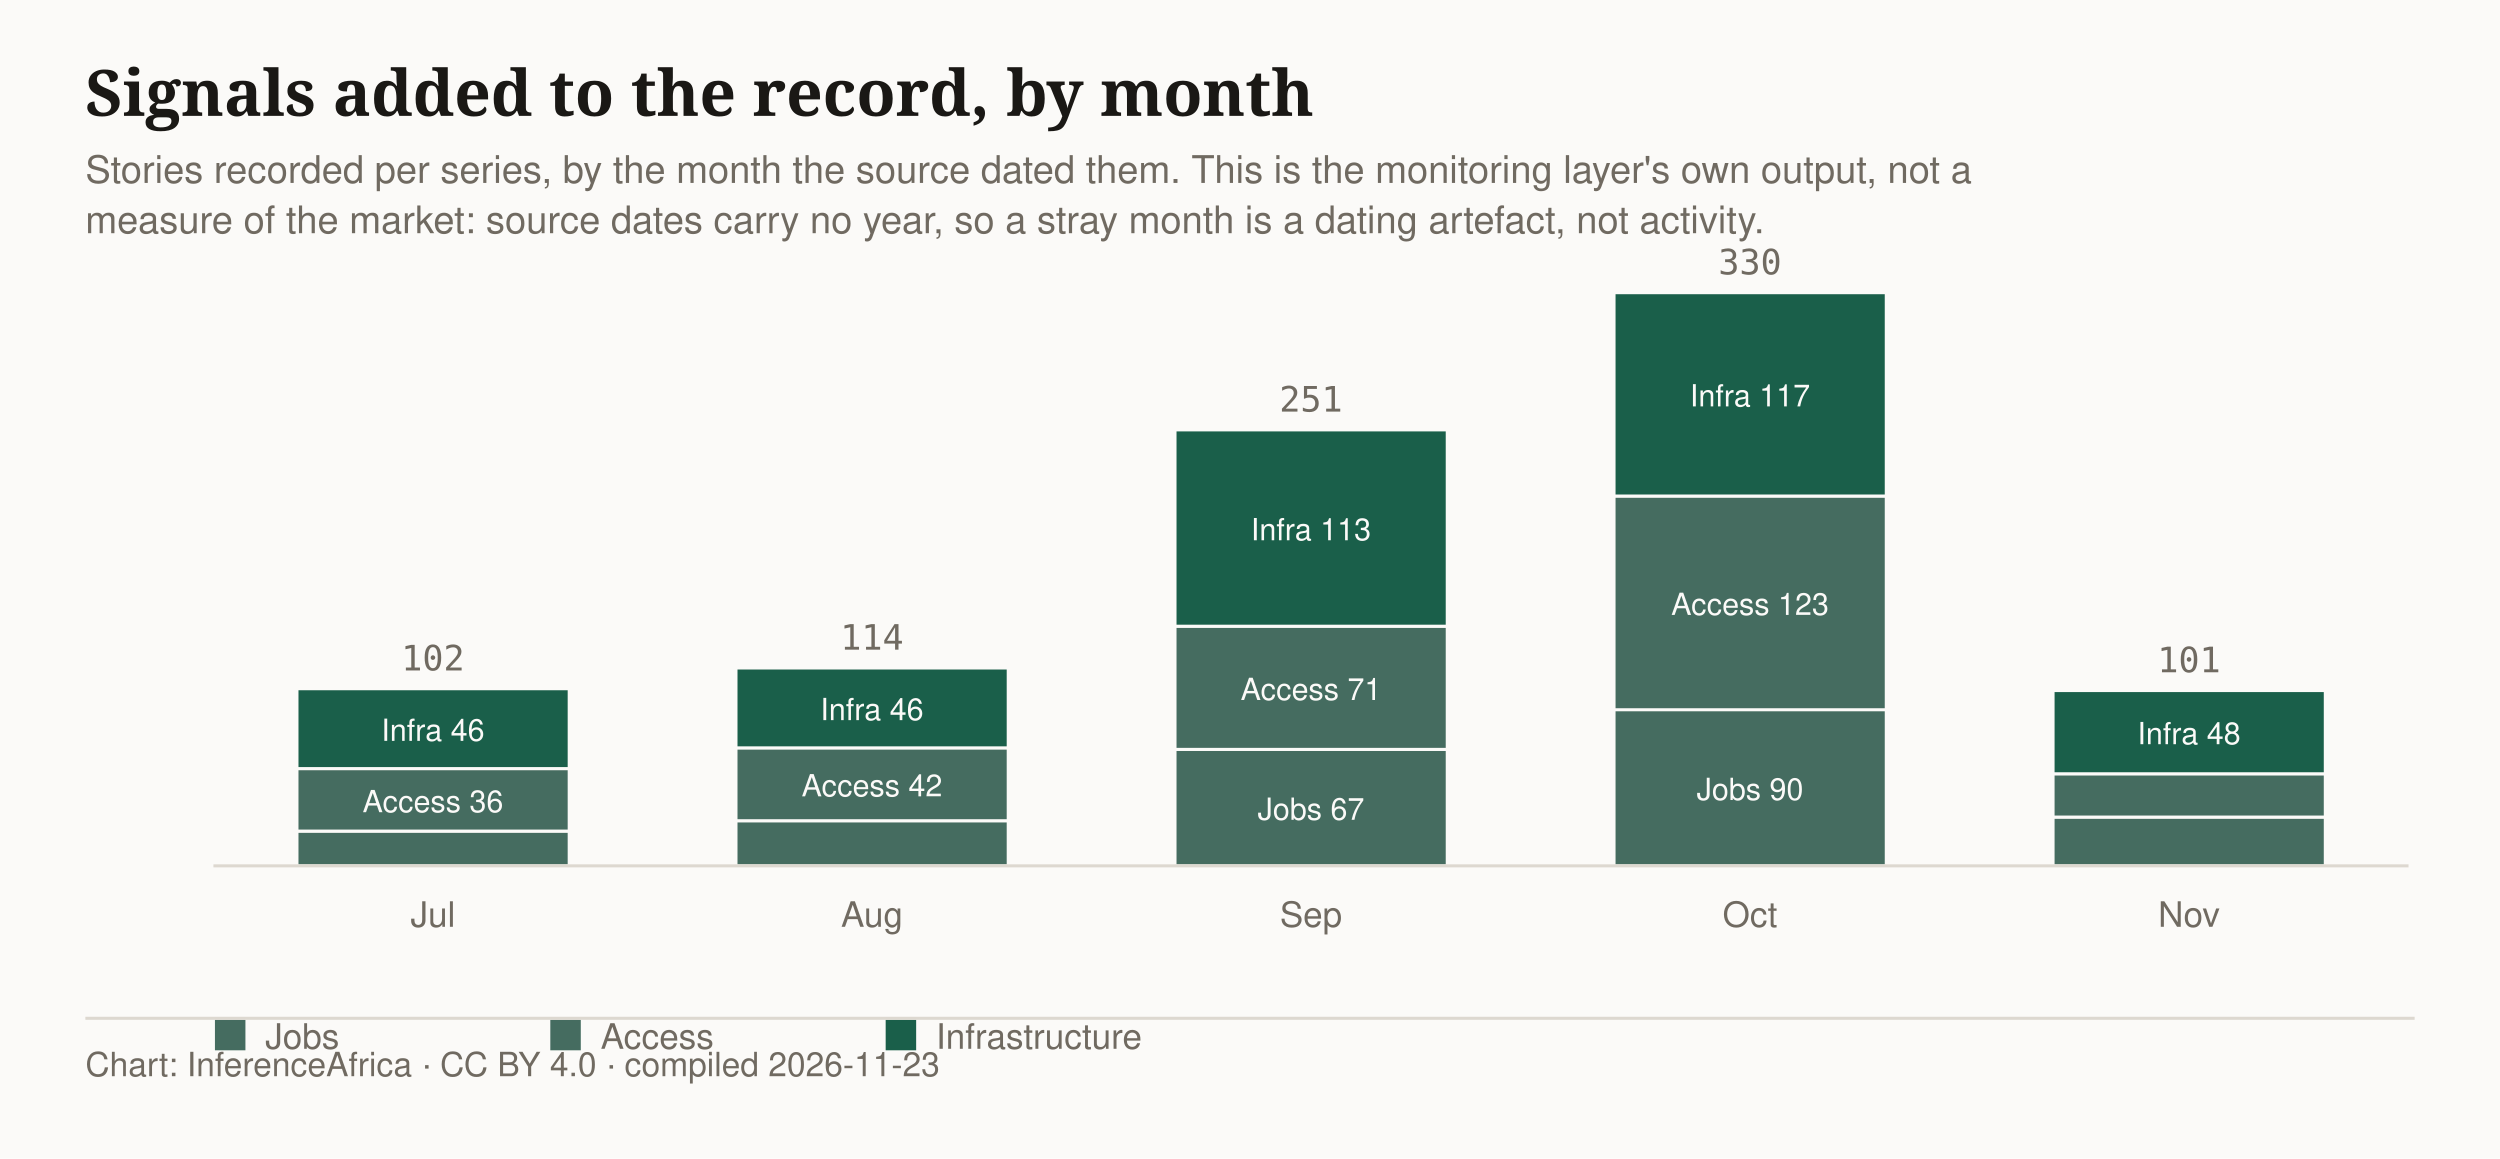
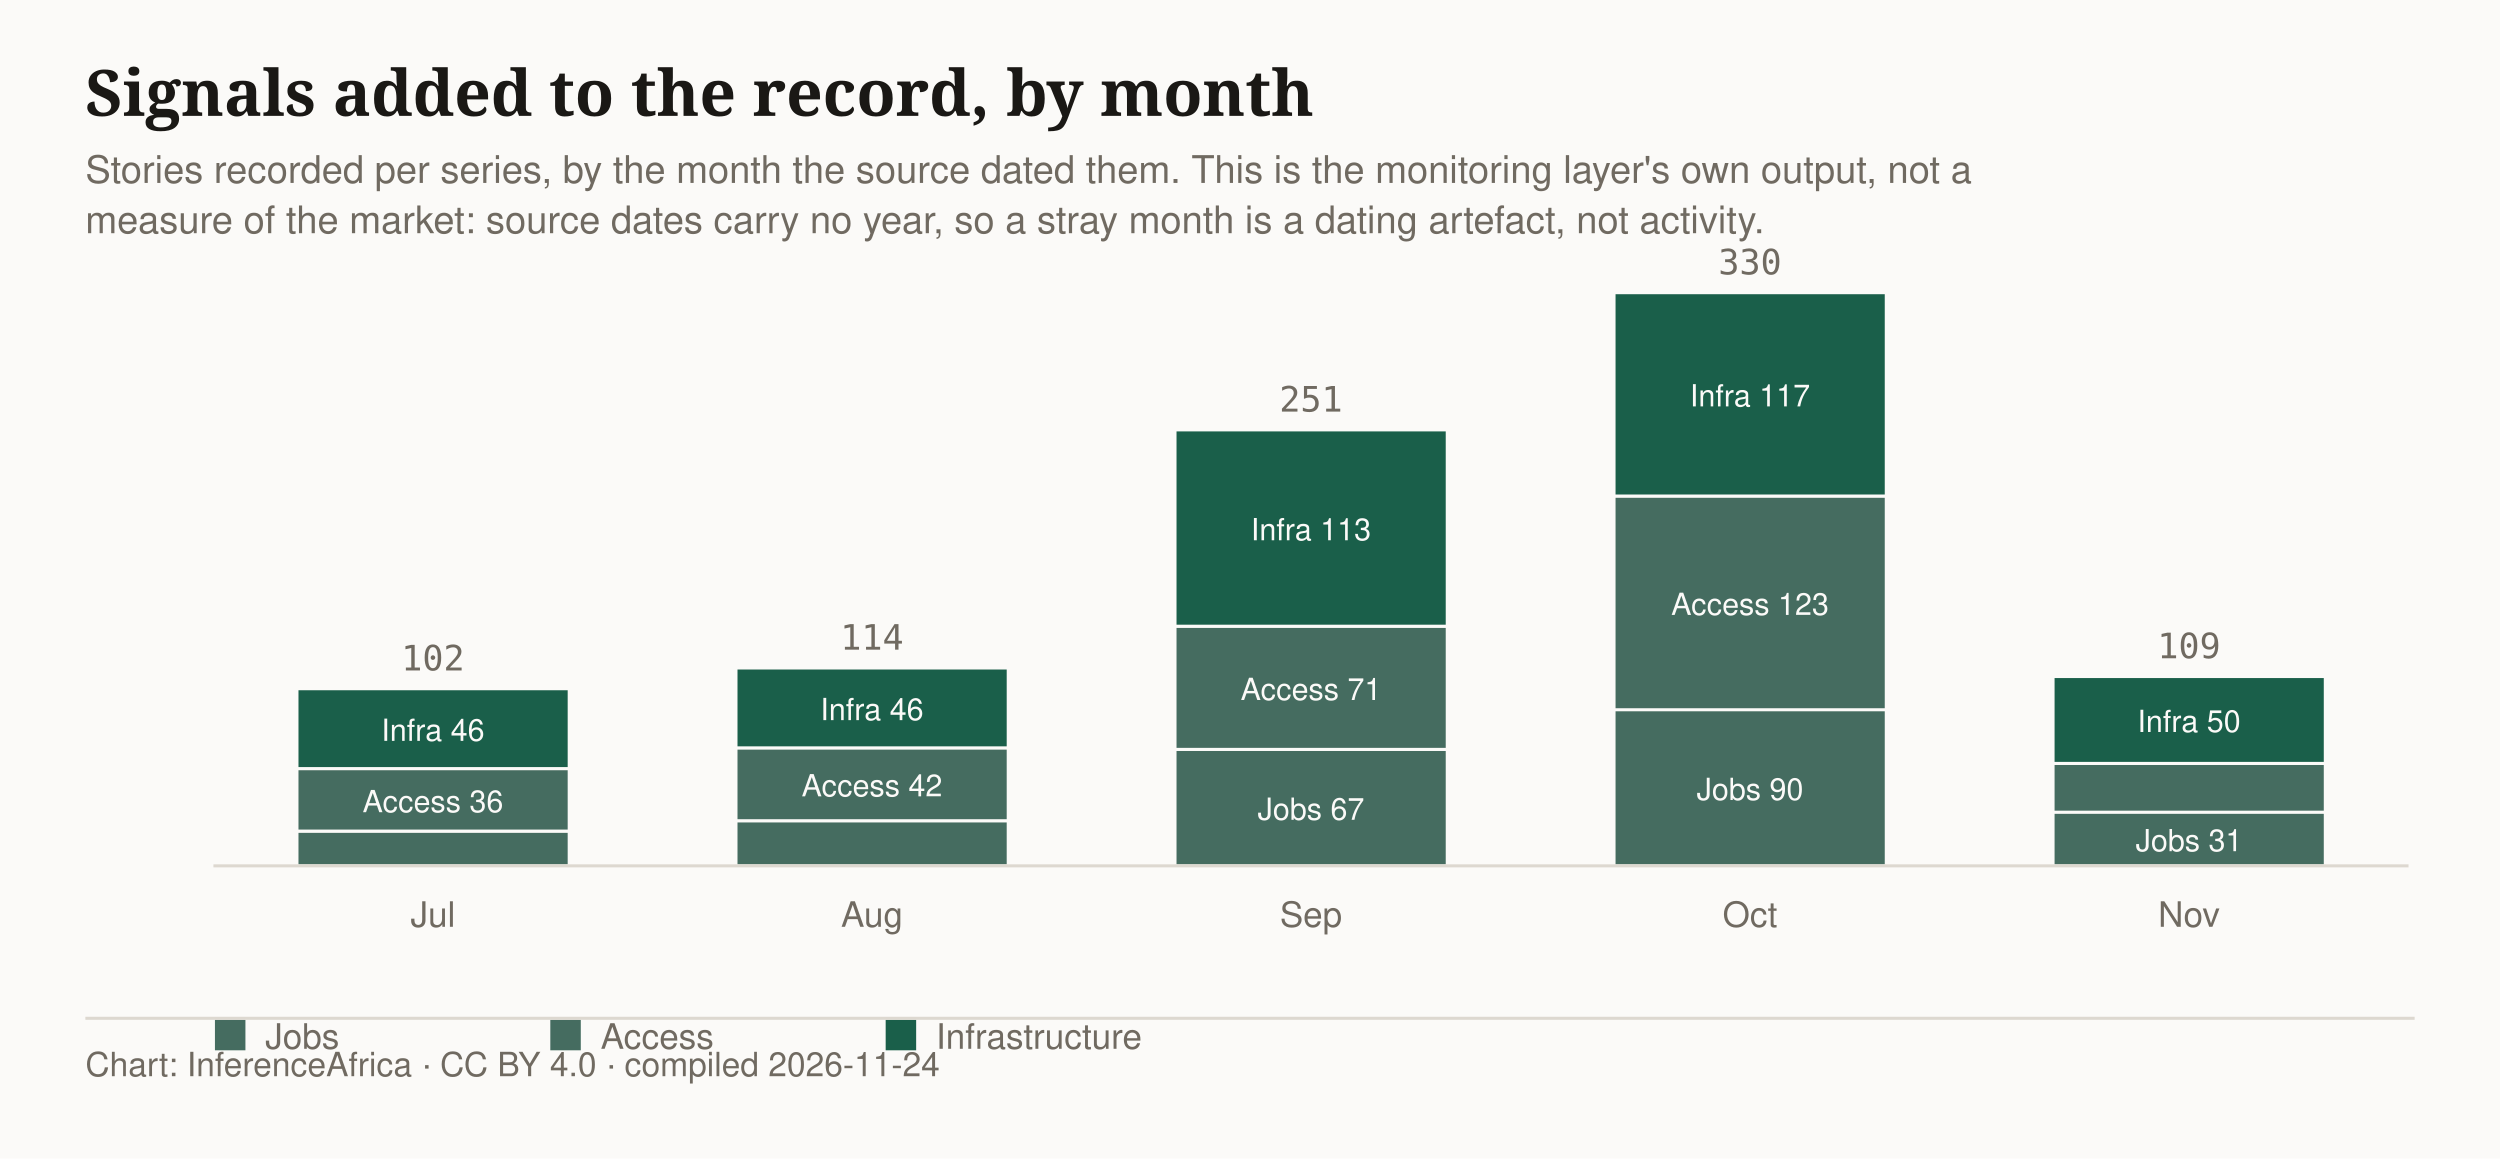
- <svg xmlns="http://www.w3.org/2000/svg" viewBox="0 0 820 380" width="820" height="380" role="img" aria-label="Signals added to the record by month and series: Jul 102, Aug 114, Sep 251, Oct 330, Nov 101. This measures the monitoring layer, not the market.">
+ <svg xmlns="http://www.w3.org/2000/svg" viewBox="0 0 820 380" width="820" height="380" role="img" aria-label="Signals added to the record by month and series: Jul 102, Aug 114, Sep 251, Oct 330, Nov 109. This measures the monitoring layer, not the market.">
  <defs>
    <pattern id="status-proposal" width="6" height="6" patternUnits="userSpaceOnUse">
      <path d="M0 6L6 0" stroke="#756342" stroke-width="1" />
    </pattern>
  </defs>
  <rect width="820" height="380" fill="#fbfaf8" />
  <text x="28" y="38" font-family="'Source Serif 4',Georgia,serif" font-size="21" font-weight="600" fill="#1a1815" style="font-variant-numeric:tabular-nums lining-nums">Signals added to the record, by month</text>
  <text x="28" y="60.0" font-family="IBM Plex Sans,-apple-system,'Segoe UI',Helvetica,Arial,sans-serif" font-size="12.5" fill="#706a61" style="font-variant-numeric:tabular-nums lining-nums">Stories recorded per series, by the month the source dated them. This is the monitoring layer's own output, not a</text>
  <text x="28" y="76.5" font-family="IBM Plex Sans,-apple-system,'Segoe UI',Helvetica,Arial,sans-serif" font-size="12.5" fill="#706a61" style="font-variant-numeric:tabular-nums lining-nums">measure of the market: source dates carry no year, so a stray month is a dating artefact, not activity.</text>
  <rect x="97.4" y="272.6" width="89.3" height="11.4" fill="#456c60" data-status="measured" stroke="#fbfaf8" stroke-width="1" />
  <rect x="97.4" y="252.1" width="89.3" height="20.5" fill="#456c60" data-status="measured" stroke="#fbfaf8" stroke-width="1" />
  <text x="142.0" y="266.4" text-anchor="middle" font-family="IBM Plex Sans,-apple-system,'Segoe UI',Helvetica,Arial,sans-serif" font-size="10" fill="#fbfaf8" style="font-variant-numeric:tabular-nums lining-nums">Access 36</text>
  <rect x="97.4" y="225.9" width="89.3" height="26.2" fill="#1a5f4a" data-status="measured" stroke="#fbfaf8" stroke-width="1" />
  <text x="142.0" y="243.0" text-anchor="middle" font-family="IBM Plex Sans,-apple-system,'Segoe UI',Helvetica,Arial,sans-serif" font-size="10" fill="#fbfaf8" style="font-variant-numeric:tabular-nums lining-nums">Infra 46</text>
  <text x="142.0" y="219.9" text-anchor="middle" font-family="'IBM Plex Mono',Consolas,monospace" font-size="11.5" fill="#706a61" style="font-variant-numeric:tabular-nums lining-nums">102</text>
  <text x="142.0" y="304" text-anchor="middle" font-family="IBM Plex Sans,-apple-system,'Segoe UI',Helvetica,Arial,sans-serif" font-size="11.5" fill="#706a61" style="font-variant-numeric:tabular-nums lining-nums">Jul</text>
  <rect x="241.4" y="269.2" width="89.3" height="14.8" fill="#456c60" data-status="measured" stroke="#fbfaf8" stroke-width="1" />
  <rect x="241.4" y="245.3" width="89.3" height="23.9" fill="#456c60" data-status="measured" stroke="#fbfaf8" stroke-width="1" />
  <text x="286.0" y="261.2" text-anchor="middle" font-family="IBM Plex Sans,-apple-system,'Segoe UI',Helvetica,Arial,sans-serif" font-size="10" fill="#fbfaf8" style="font-variant-numeric:tabular-nums lining-nums">Access 42</text>
  <rect x="241.4" y="219.1" width="89.3" height="26.2" fill="#1a5f4a" data-status="measured" stroke="#fbfaf8" stroke-width="1" />
  <text x="286.0" y="236.2" text-anchor="middle" font-family="IBM Plex Sans,-apple-system,'Segoe UI',Helvetica,Arial,sans-serif" font-size="10" fill="#fbfaf8" style="font-variant-numeric:tabular-nums lining-nums">Infra 46</text>
  <text x="286.0" y="213.1" text-anchor="middle" font-family="'IBM Plex Mono',Consolas,monospace" font-size="11.5" fill="#706a61" style="font-variant-numeric:tabular-nums lining-nums">114</text>
  <text x="286.0" y="304" text-anchor="middle" font-family="IBM Plex Sans,-apple-system,'Segoe UI',Helvetica,Arial,sans-serif" font-size="11.5" fill="#706a61" style="font-variant-numeric:tabular-nums lining-nums">Aug</text>
  <rect x="385.4" y="245.8" width="89.3" height="38.2" fill="#456c60" data-status="measured" stroke="#fbfaf8" stroke-width="1" />
  <text x="430.0" y="268.9" text-anchor="middle" font-family="IBM Plex Sans,-apple-system,'Segoe UI',Helvetica,Arial,sans-serif" font-size="10" fill="#fbfaf8" style="font-variant-numeric:tabular-nums lining-nums">Jobs 67</text>
  <rect x="385.4" y="205.4" width="89.3" height="40.4" fill="#456c60" data-status="measured" stroke="#fbfaf8" stroke-width="1" />
  <text x="430.0" y="229.6" text-anchor="middle" font-family="IBM Plex Sans,-apple-system,'Segoe UI',Helvetica,Arial,sans-serif" font-size="10" fill="#fbfaf8" style="font-variant-numeric:tabular-nums lining-nums">Access 71</text>
  <rect x="385.4" y="141.0" width="89.3" height="64.4" fill="#1a5f4a" data-status="measured" stroke="#fbfaf8" stroke-width="1" />
  <text x="430.0" y="177.2" text-anchor="middle" font-family="IBM Plex Sans,-apple-system,'Segoe UI',Helvetica,Arial,sans-serif" font-size="10" fill="#fbfaf8" style="font-variant-numeric:tabular-nums lining-nums">Infra 113</text>
  <text x="430.0" y="135.0" text-anchor="middle" font-family="'IBM Plex Mono',Consolas,monospace" font-size="11.5" fill="#706a61" style="font-variant-numeric:tabular-nums lining-nums">251</text>
  <text x="430.0" y="304" text-anchor="middle" font-family="IBM Plex Sans,-apple-system,'Segoe UI',Helvetica,Arial,sans-serif" font-size="11.5" fill="#706a61" style="font-variant-numeric:tabular-nums lining-nums">Sep</text>
  <rect x="529.4" y="232.7" width="89.3" height="51.3" fill="#456c60" data-status="measured" stroke="#fbfaf8" stroke-width="1" />
  <text x="574.0" y="262.4" text-anchor="middle" font-family="IBM Plex Sans,-apple-system,'Segoe UI',Helvetica,Arial,sans-serif" font-size="10" fill="#fbfaf8" style="font-variant-numeric:tabular-nums lining-nums">Jobs 90</text>
  <rect x="529.4" y="162.7" width="89.3" height="70.1" fill="#456c60" data-status="measured" stroke="#fbfaf8" stroke-width="1" />
  <text x="574.0" y="201.7" text-anchor="middle" font-family="IBM Plex Sans,-apple-system,'Segoe UI',Helvetica,Arial,sans-serif" font-size="10" fill="#fbfaf8" style="font-variant-numeric:tabular-nums lining-nums">Access 123</text>
  <rect x="529.4" y="96.0" width="89.3" height="66.7" fill="#1a5f4a" data-status="measured" stroke="#fbfaf8" stroke-width="1" />
  <text x="574.0" y="133.3" text-anchor="middle" font-family="IBM Plex Sans,-apple-system,'Segoe UI',Helvetica,Arial,sans-serif" font-size="10" fill="#fbfaf8" style="font-variant-numeric:tabular-nums lining-nums">Infra 117</text>
  <text x="574.0" y="90.0" text-anchor="middle" font-family="'IBM Plex Mono',Consolas,monospace" font-size="11.5" fill="#706a61" style="font-variant-numeric:tabular-nums lining-nums">330</text>
  <text x="574.0" y="304" text-anchor="middle" font-family="IBM Plex Sans,-apple-system,'Segoe UI',Helvetica,Arial,sans-serif" font-size="11.5" fill="#706a61" style="font-variant-numeric:tabular-nums lining-nums">Oct</text>
-   <rect x="673.4" y="268.0" width="89.3" height="16.0" fill="#456c60" data-status="measured" stroke="#fbfaf8" stroke-width="1" />
-   <rect x="673.4" y="253.8" width="89.3" height="14.2" fill="#456c60" data-status="measured" stroke="#fbfaf8" stroke-width="1" />
-   <rect x="673.4" y="226.5" width="89.3" height="27.3" fill="#1a5f4a" data-status="measured" stroke="#fbfaf8" stroke-width="1" />
-   <text x="718.0" y="244.1" text-anchor="middle" font-family="IBM Plex Sans,-apple-system,'Segoe UI',Helvetica,Arial,sans-serif" font-size="10" fill="#fbfaf8" style="font-variant-numeric:tabular-nums lining-nums">Infra 48</text>
-   <text x="718.0" y="220.5" text-anchor="middle" font-family="'IBM Plex Mono',Consolas,monospace" font-size="11.5" fill="#706a61" style="font-variant-numeric:tabular-nums lining-nums">101</text>
+   <rect x="673.4" y="266.3" width="89.3" height="17.7" fill="#456c60" data-status="measured" stroke="#fbfaf8" stroke-width="1" />
+   <text x="718.0" y="279.2" text-anchor="middle" font-family="IBM Plex Sans,-apple-system,'Segoe UI',Helvetica,Arial,sans-serif" font-size="10" fill="#fbfaf8" style="font-variant-numeric:tabular-nums lining-nums">Jobs 31</text>
+   <rect x="673.4" y="250.4" width="89.3" height="16.0" fill="#456c60" data-status="measured" stroke="#fbfaf8" stroke-width="1" />
+   <rect x="673.4" y="221.9" width="89.3" height="28.5" fill="#1a5f4a" data-status="measured" stroke="#fbfaf8" stroke-width="1" />
+   <text x="718.0" y="240.1" text-anchor="middle" font-family="IBM Plex Sans,-apple-system,'Segoe UI',Helvetica,Arial,sans-serif" font-size="10" fill="#fbfaf8" style="font-variant-numeric:tabular-nums lining-nums">Infra 50</text>
+   <text x="718.0" y="215.9" text-anchor="middle" font-family="'IBM Plex Mono',Consolas,monospace" font-size="11.5" fill="#706a61" style="font-variant-numeric:tabular-nums lining-nums">109</text>
  <text x="718.0" y="304" text-anchor="middle" font-family="IBM Plex Sans,-apple-system,'Segoe UI',Helvetica,Arial,sans-serif" font-size="11.5" fill="#706a61" style="font-variant-numeric:tabular-nums lining-nums">Nov</text>
  <line x1="70" y1="284" x2="790" y2="284" stroke="#ddd8d0" />
  <rect x="70" y="334" width="11" height="11" fill="#456c60" data-status="measured" stroke="#fbfaf8" stroke-width="1" />
  <text x="87" y="344" font-family="IBM Plex Sans,-apple-system,'Segoe UI',Helvetica,Arial,sans-serif" font-size="11.5" fill="#706a61" style="font-variant-numeric:tabular-nums lining-nums">Jobs</text>
  <rect x="180" y="334" width="11" height="11" fill="#456c60" data-status="measured" stroke="#fbfaf8" stroke-width="1" />
  <text x="197" y="344" font-family="IBM Plex Sans,-apple-system,'Segoe UI',Helvetica,Arial,sans-serif" font-size="11.5" fill="#706a61" style="font-variant-numeric:tabular-nums lining-nums">Access</text>
  <rect x="290" y="334" width="11" height="11" fill="#1a5f4a" data-status="measured" stroke="#fbfaf8" stroke-width="1" />
  <text x="307" y="344" font-family="IBM Plex Sans,-apple-system,'Segoe UI',Helvetica,Arial,sans-serif" font-size="11.5" fill="#706a61" style="font-variant-numeric:tabular-nums lining-nums">Infrastructure</text>
  <line x1="28" y1="334" x2="792" y2="334" stroke="#ddd8d0" />
-   <text x="28" y="353" font-family="IBM Plex Sans,-apple-system,'Segoe UI',Helvetica,Arial,sans-serif" font-size="11" fill="#706a61" style="font-variant-numeric:tabular-nums lining-nums">Chart: InferenceAfrica · CC BY 4.0 · compiled 2026-11-23</text>
+   <text x="28" y="353" font-family="IBM Plex Sans,-apple-system,'Segoe UI',Helvetica,Arial,sans-serif" font-size="11" fill="#706a61" style="font-variant-numeric:tabular-nums lining-nums">Chart: InferenceAfrica · CC BY 4.0 · compiled 2026-11-24</text>
</svg>
